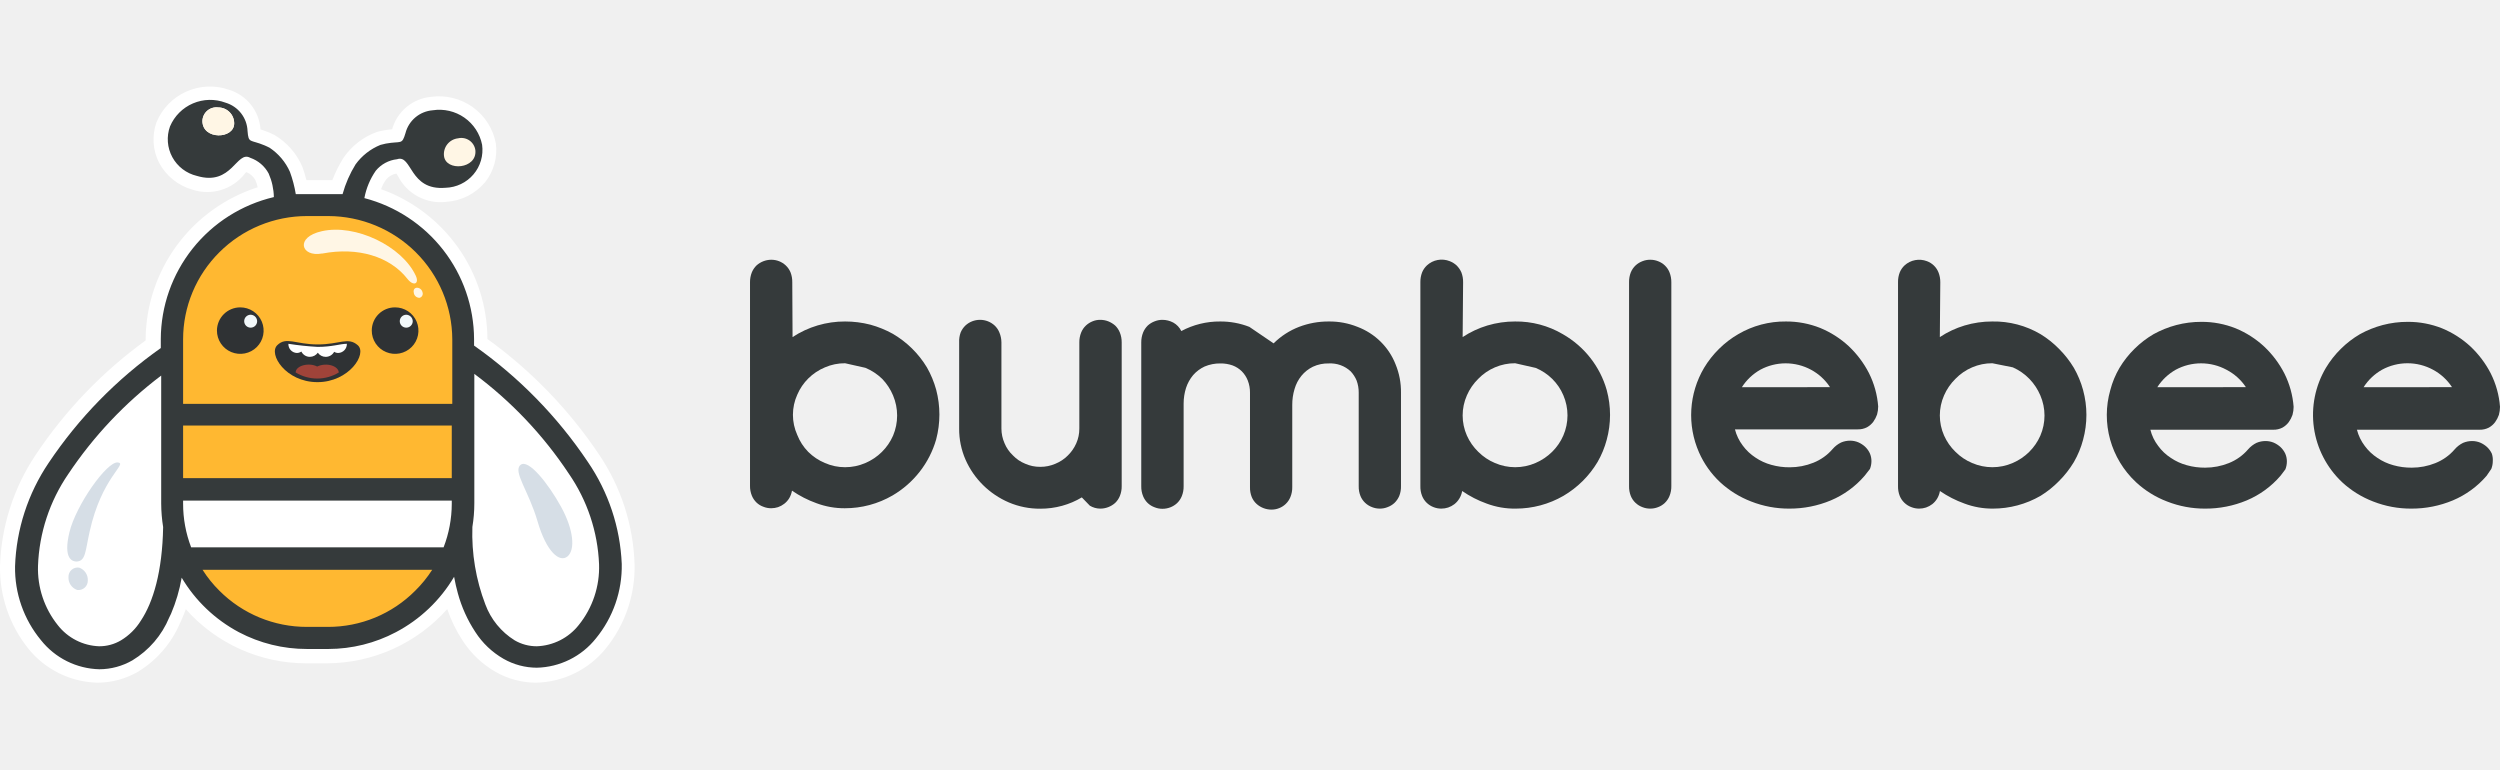
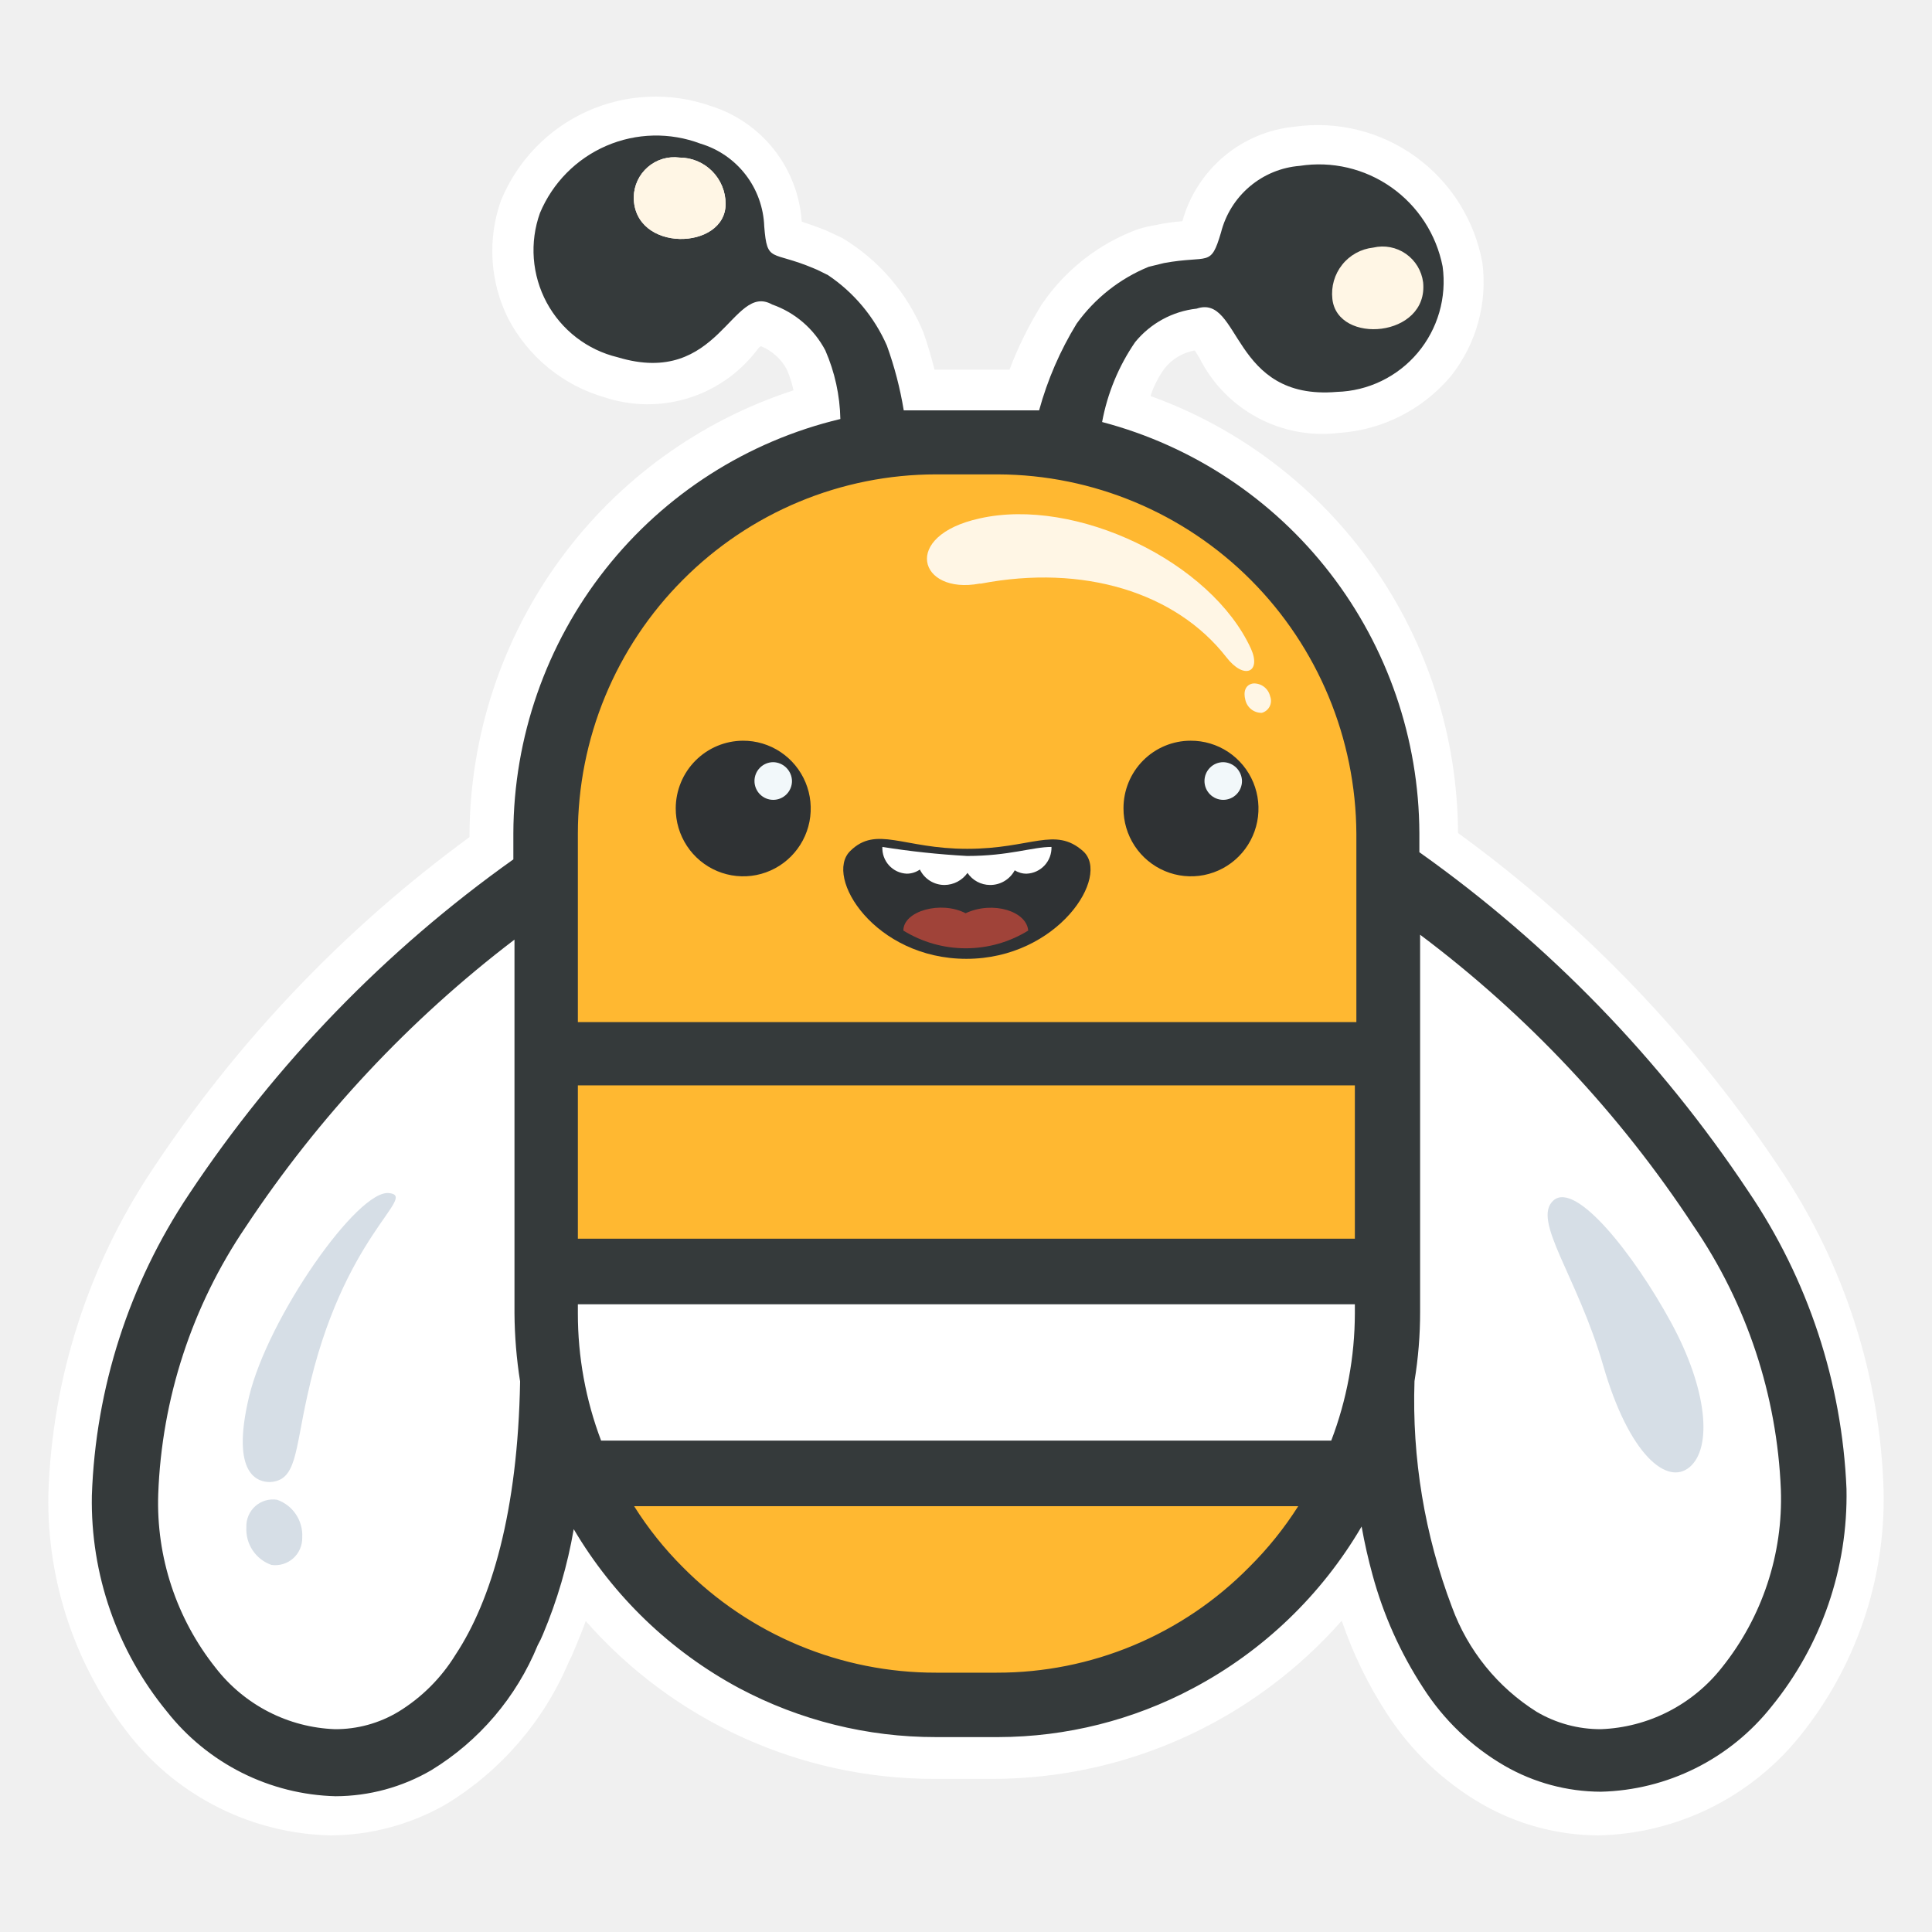
- <svg xmlns="http://www.w3.org/2000/svg" width="260" height="80" viewBox="0 0 260 80" fill="none">
-   <path d="M32.959 21.53H33.256C37.054 21.53 40.697 23.033 43.383 25.708C46.068 28.383 47.577 32.011 47.577 35.795V50.207H18.625V35.808C18.623 33.932 18.993 32.075 19.712 30.342C20.432 28.609 21.488 27.034 22.82 25.708C24.151 24.382 25.732 23.33 27.472 22.613C29.212 21.896 31.076 21.528 32.959 21.53Z" fill="#FFB831" />
-   <path d="M20.675 58.374H45.352V58.656C45.361 59.583 45.185 60.502 44.836 61.362C44.486 62.221 43.969 63.003 43.315 63.662C42.661 64.321 41.882 64.845 41.023 65.203C40.165 65.561 39.244 65.746 38.313 65.748H27.673C26.746 65.741 25.829 65.552 24.975 65.191C24.122 64.831 23.347 64.306 22.697 63.648C22.047 62.989 21.534 62.209 21.187 61.352C20.84 60.496 20.666 59.58 20.675 58.656V58.374Z" fill="#FFB831" />
-   <path d="M55.735 71C54.269 70.993 52.829 70.609 51.555 69.885C50.172 69.092 48.998 67.982 48.13 66.648C47.455 65.618 46.911 64.508 46.512 63.344C44.945 65.108 43.021 66.523 40.867 67.495C38.712 68.467 36.376 68.975 34.011 68.985H31.827C29.462 68.982 27.125 68.478 24.97 67.508C22.815 66.538 20.891 65.123 19.326 63.357C19.205 63.693 19.07 64.015 18.935 64.338C18.8 64.66 18.8 64.647 18.719 64.808C17.821 66.919 16.278 68.696 14.31 69.885C13.041 70.609 11.605 70.993 10.143 71C8.759 70.968 7.399 70.635 6.157 70.025C4.916 69.415 3.823 68.542 2.955 67.467C0.989 65.02 -0.055 61.965 0.002 58.831C0.136 54.72 1.421 50.728 3.711 47.306C6.781 42.693 10.653 38.663 15.146 35.405V35.284C15.173 31.764 16.314 28.341 18.405 25.503C20.497 22.665 23.433 20.556 26.797 19.475C26.742 19.216 26.661 18.964 26.554 18.723C26.351 18.354 26.027 18.065 25.637 17.903C25.556 17.903 25.489 18.051 25.421 18.118C24.793 18.901 23.941 19.475 22.977 19.763C22.013 20.051 20.984 20.039 20.027 19.73C19.283 19.521 18.59 19.163 17.989 18.678C17.389 18.193 16.894 17.591 16.535 16.909C16.21 16.262 16.02 15.556 15.976 14.833C15.932 14.111 16.035 13.387 16.279 12.705C16.865 11.29 17.973 10.153 19.374 9.526C20.776 8.899 22.366 8.83 23.817 9.334C24.717 9.611 25.512 10.153 26.097 10.889C26.682 11.625 27.029 12.521 27.093 13.457C27.323 13.538 27.619 13.632 27.983 13.78L28.536 14.035C29.85 14.81 30.876 15.988 31.463 17.393C31.615 17.823 31.75 18.27 31.867 18.736H34.564C34.874 17.926 35.263 17.148 35.724 16.412C36.568 15.177 37.78 14.238 39.189 13.726C39.401 13.662 39.618 13.612 39.837 13.578C40.148 13.51 40.463 13.466 40.781 13.444C41.033 12.54 41.555 11.734 42.277 11.132C43 10.53 43.889 10.16 44.826 10.072C46.361 9.86 47.918 10.246 49.174 11.149C50.43 12.052 51.288 13.404 51.569 14.921C51.662 15.633 51.611 16.357 51.419 17.049C51.226 17.741 50.897 18.388 50.449 18.951C49.949 19.546 49.332 20.034 48.637 20.385C47.941 20.736 47.182 20.943 46.404 20.992C45.392 21.114 44.367 20.921 43.469 20.44C42.571 19.959 41.844 19.214 41.388 18.306L41.226 18.051C40.808 18.124 40.43 18.343 40.16 18.669C39.931 18.974 39.753 19.314 39.634 19.676C42.86 20.829 45.652 22.942 47.63 25.73C49.608 28.517 50.677 31.844 50.692 35.257C55.241 38.539 59.168 42.6 62.289 47.252C64.593 50.653 65.879 54.636 65.997 58.737C66.059 61.898 64.999 64.981 63.004 67.441C62.126 68.526 61.021 69.407 59.766 70.022C58.51 70.637 57.134 70.971 55.735 71ZM20.675 58.911C21.727 62.108 27.417 65.761 31.463 65.761H34.497C38.542 65.761 43.747 61.947 45.285 58.911H20.675ZM18.787 49.912H47.105V44.096H18.787V49.912ZM18.787 42.323H47.388L47.307 34.707C47.163 31.333 45.713 28.147 43.262 25.815C40.834 23.413 37.58 22.02 34.16 21.919H31.8C28.359 22.043 25.093 23.459 22.657 25.882C20.248 28.263 18.853 31.476 18.76 34.854L18.787 42.323ZM42.911 15.553C43.292 15.892 43.616 16.292 43.869 16.735C44.435 17.621 44.799 18.199 46.175 18.078C46.553 18.057 46.924 17.961 47.264 17.794C47.605 17.628 47.908 17.396 48.157 17.111C48.365 16.848 48.517 16.546 48.603 16.222C48.689 15.899 48.707 15.561 48.656 15.23C48.481 14.46 48.014 13.788 47.354 13.352C46.693 12.917 45.889 12.752 45.109 12.893C44.735 12.918 44.378 13.061 44.091 13.303C43.805 13.545 43.604 13.872 43.518 14.236C43.406 14.724 43.19 15.182 42.884 15.579L42.911 15.553ZM19.555 12.759C19.304 13.002 19.115 13.301 19.003 13.632C18.885 13.946 18.834 14.282 18.853 14.617C18.872 14.952 18.959 15.28 19.11 15.579C19.288 15.911 19.533 16.202 19.83 16.433C20.128 16.665 20.47 16.831 20.837 16.923C22.185 17.312 22.643 16.829 23.372 16.076C23.712 15.693 24.113 15.366 24.558 15.109V15.002C23.963 15.339 23.284 15.502 22.6 15.474C21.916 15.445 21.253 15.226 20.688 14.841C20.355 14.604 20.078 14.298 19.878 13.942C19.677 13.587 19.558 13.192 19.528 12.786L19.555 12.759ZM22.522 12.611H22.711C22.638 12.592 22.561 12.602 22.495 12.638L22.522 12.611Z" fill="white" />
-   <path d="M61.129 48.031C57.965 43.313 53.956 39.215 49.303 35.942V35.257C49.288 31.904 48.161 28.649 46.098 26C44.035 23.349 41.151 21.452 37.895 20.603C38.085 19.581 38.489 18.611 39.081 17.755C39.633 17.084 40.427 16.655 41.293 16.56C42.884 16.023 42.533 19.851 46.336 19.529C46.891 19.513 47.437 19.381 47.937 19.141C48.438 18.902 48.882 18.56 49.24 18.138C49.599 17.716 49.865 17.223 50.019 16.692C50.174 16.161 50.215 15.603 50.139 15.056C49.913 13.913 49.252 12.902 48.294 12.233C47.337 11.565 46.157 11.291 45.001 11.469C44.339 11.522 43.71 11.779 43.202 12.205C42.695 12.632 42.333 13.206 42.169 13.847C41.792 15.109 41.751 14.639 40.12 14.935L39.567 15.069C38.53 15.489 37.632 16.192 36.978 17.097C36.384 18.059 35.93 19.099 35.629 20.187H35.454C35.022 20.187 34.577 20.187 34.105 20.187H31.921C31.53 20.187 31.139 20.187 30.761 20.187C30.631 19.399 30.428 18.626 30.154 17.876C29.703 16.856 28.968 15.984 28.037 15.364C27.862 15.284 27.7 15.19 27.525 15.123C25.988 14.478 25.853 14.948 25.745 13.632C25.722 12.962 25.488 12.316 25.077 11.786C24.666 11.256 24.097 10.868 23.452 10.677C22.356 10.266 21.143 10.294 20.067 10.754C18.991 11.215 18.136 12.073 17.681 13.148C17.493 13.668 17.417 14.22 17.459 14.771C17.5 15.321 17.658 15.857 17.921 16.342C18.185 16.828 18.548 17.253 18.988 17.589C19.427 17.925 19.933 18.165 20.472 18.293C24.14 19.394 24.585 15.606 26.028 16.412C26.852 16.697 27.536 17.283 27.943 18.051C28.282 18.823 28.465 19.653 28.482 20.496C25.142 21.286 22.165 23.173 20.032 25.853C17.899 28.533 16.733 31.851 16.723 35.271V36.198C12.133 39.432 8.179 43.48 5.059 48.139C2.909 51.325 1.699 55.048 1.566 58.884C1.516 61.688 2.472 64.417 4.263 66.581C4.991 67.497 5.911 68.243 6.96 68.765C8.008 69.287 9.159 69.573 10.332 69.603C11.539 69.599 12.725 69.279 13.77 68.676C15.492 67.635 16.834 66.072 17.6 64.217C17.671 64.091 17.734 63.961 17.789 63.827C18.299 62.624 18.671 61.367 18.895 60.08C20.319 62.475 22.376 64.436 24.841 65.748C27.022 66.898 29.453 67.498 31.921 67.494H34.159C36.605 67.489 39.012 66.89 41.172 65.748C43.688 64.424 45.784 62.429 47.226 59.986C47.334 60.59 47.469 61.168 47.617 61.705C48.007 63.135 48.622 64.495 49.438 65.735C50.176 66.881 51.18 67.834 52.364 68.515C53.419 69.119 54.613 69.438 55.83 69.442C57.013 69.414 58.176 69.127 59.236 68.603C60.296 68.078 61.228 67.329 61.965 66.406C63.763 64.22 64.719 61.468 64.662 58.642C64.501 54.846 63.278 51.171 61.129 48.031ZM21.052 12.584C21.056 12.38 21.103 12.179 21.19 11.995C21.277 11.81 21.403 11.646 21.558 11.513C21.713 11.38 21.895 11.28 22.091 11.222C22.288 11.164 22.494 11.147 22.697 11.174C23.137 11.174 23.559 11.348 23.87 11.658C24.181 11.967 24.356 12.388 24.356 12.826C24.356 14.491 21.052 14.572 21.052 12.584ZM46.984 49.724H19.043V44.257H46.984V49.724ZM19.879 56.923C19.325 55.473 19.041 53.935 19.043 52.383V52.061H46.984V52.383C46.981 53.935 46.693 55.474 46.134 56.923H19.879ZM22.819 26.231C24.013 25.039 25.432 24.093 26.994 23.448C28.556 22.803 30.23 22.47 31.921 22.47H34.159C37.568 22.484 40.834 23.838 43.245 26.238C45.657 28.638 47.02 31.889 47.038 35.284V42H19.043V35.284C19.043 33.602 19.377 31.936 20.025 30.383C20.673 28.829 21.622 27.419 22.819 26.231ZM14.647 64.553C14.131 65.386 13.424 66.086 12.584 66.594C11.895 67.004 11.107 67.217 10.305 67.212C9.473 67.181 8.658 66.969 7.917 66.591C7.176 66.212 6.527 65.677 6.016 65.023C4.609 63.27 3.877 61.074 3.953 58.831C4.078 55.425 5.168 52.123 7.095 49.307C9.72 45.376 12.988 41.912 16.764 39.059V52.383C16.77 53.197 16.837 54.01 16.966 54.814C16.885 59.462 15.928 62.632 14.647 64.553ZM43.181 61.436C41.993 62.631 40.58 63.578 39.022 64.224C37.464 64.869 35.793 65.2 34.105 65.197H31.921C30.23 65.2 28.554 64.869 26.992 64.224C25.43 63.578 24.011 62.631 22.819 61.436C22.154 60.779 21.566 60.049 21.066 59.26H44.947C44.442 60.049 43.85 60.779 43.181 61.436ZM60.185 65.009C59.663 65.669 59.002 66.207 58.251 66.588C57.498 66.968 56.672 67.181 55.83 67.212C55.019 67.215 54.223 67.002 53.524 66.594C52.12 65.721 51.048 64.407 50.476 62.86C49.493 60.29 49.035 57.55 49.128 54.801C49.263 53.984 49.331 53.157 49.33 52.33V38.884C53.184 41.754 56.51 45.266 59.16 49.267C61.076 52.044 62.165 55.303 62.302 58.669C62.384 60.967 61.632 63.218 60.185 65.009Z" fill="#353A3B" />
-   <path d="M47.644 14.384C47.844 14.337 48.052 14.333 48.254 14.371C48.456 14.409 48.647 14.489 48.816 14.605C48.986 14.722 49.128 14.872 49.235 15.047C49.342 15.222 49.411 15.417 49.438 15.62C49.64 17.594 46.35 17.863 46.174 16.211C46.15 15.995 46.169 15.776 46.23 15.567C46.29 15.358 46.392 15.163 46.529 14.993C46.665 14.824 46.834 14.682 47.025 14.578C47.217 14.473 47.427 14.407 47.644 14.384Z" fill="#FFF6E5" />
-   <path fill-rule="evenodd" clip-rule="evenodd" d="M33.04 35.821C35.346 35.821 36.196 35.015 37.207 35.902C38.218 36.788 36.304 39.743 33.013 39.743C29.723 39.743 27.889 36.829 28.833 35.902C29.777 34.975 30.734 35.821 33.04 35.821Z" fill="#2F3234" />
-   <path fill-rule="evenodd" clip-rule="evenodd" d="M35.239 38.736C34.563 39.15 33.786 39.369 32.993 39.369C32.201 39.369 31.423 39.15 30.748 38.736C30.748 38.038 32.096 37.662 32.986 38.118C33.971 37.662 35.212 38.051 35.239 38.763" fill="#A04339" />
-   <path fill-rule="evenodd" clip-rule="evenodd" d="M33.04 36.077C34.55 36.077 35.387 35.754 36.074 35.754C36.082 35.998 35.992 36.235 35.826 36.414C35.659 36.593 35.429 36.699 35.184 36.709C35.032 36.712 34.881 36.67 34.753 36.588C34.667 36.748 34.538 36.882 34.381 36.974C34.224 37.067 34.045 37.114 33.863 37.112C33.703 37.112 33.546 37.072 33.405 36.997C33.264 36.922 33.143 36.814 33.054 36.682C32.96 36.813 32.837 36.921 32.694 36.996C32.551 37.07 32.392 37.11 32.231 37.112C32.046 37.114 31.864 37.062 31.706 36.965C31.549 36.867 31.422 36.727 31.341 36.561C31.203 36.658 31.038 36.709 30.869 36.709C30.749 36.704 30.63 36.675 30.521 36.624C30.412 36.574 30.314 36.502 30.232 36.413C30.151 36.324 30.088 36.221 30.047 36.108C30.006 35.995 29.987 35.874 29.993 35.754C31.002 35.914 32.02 36.021 33.04 36.077Z" fill="white" />
-   <path fill-rule="evenodd" clip-rule="evenodd" d="M41.077 31.966C41.559 31.964 42.03 32.104 42.431 32.368C42.832 32.633 43.145 33.01 43.331 33.453C43.516 33.895 43.565 34.382 43.472 34.852C43.379 35.323 43.148 35.755 42.807 36.094C42.467 36.433 42.033 36.663 41.561 36.756C41.089 36.849 40.6 36.8 40.156 36.615C39.712 36.431 39.333 36.119 39.067 35.719C38.801 35.319 38.661 34.85 38.664 34.371C38.664 33.733 38.918 33.121 39.371 32.671C39.823 32.22 40.437 31.966 41.077 31.966Z" fill="#2F3234" />
-   <path fill-rule="evenodd" clip-rule="evenodd" d="M42.25 32.732C42.428 32.736 42.598 32.808 42.723 32.933C42.849 33.058 42.921 33.227 42.925 33.404C42.925 33.583 42.854 33.754 42.727 33.88C42.601 34.006 42.429 34.077 42.25 34.077C42.072 34.077 41.9 34.006 41.774 33.88C41.647 33.754 41.576 33.583 41.576 33.404C41.576 33.226 41.647 33.055 41.774 32.929C41.9 32.803 42.072 32.732 42.25 32.732Z" fill="#F2F8FA" />
-   <path fill-rule="evenodd" clip-rule="evenodd" d="M24.976 31.966C25.457 31.964 25.929 32.104 26.33 32.368C26.731 32.633 27.044 33.01 27.23 33.453C27.415 33.895 27.464 34.382 27.371 34.852C27.278 35.323 27.046 35.755 26.706 36.094C26.366 36.433 25.932 36.663 25.46 36.756C24.988 36.849 24.499 36.8 24.055 36.615C23.611 36.431 23.232 36.119 22.966 35.719C22.7 35.319 22.56 34.85 22.562 34.371C22.566 33.734 22.822 33.125 23.273 32.675C23.725 32.224 24.337 31.97 24.976 31.966Z" fill="#2F3234" />
-   <path fill-rule="evenodd" clip-rule="evenodd" d="M26.069 32.732C26.247 32.736 26.416 32.808 26.542 32.933C26.667 33.058 26.74 33.227 26.743 33.404C26.743 33.583 26.672 33.754 26.546 33.88C26.419 34.006 26.248 34.077 26.069 34.077C25.89 34.077 25.718 34.006 25.592 33.88C25.466 33.754 25.395 33.583 25.395 33.404C25.395 33.226 25.466 33.055 25.592 32.929C25.718 32.803 25.89 32.732 26.069 32.732Z" fill="#F2F8FA" />
-   <path fill-rule="evenodd" clip-rule="evenodd" d="M43.329 29.925C43.468 29.918 43.605 29.96 43.716 30.044C43.827 30.127 43.904 30.247 43.936 30.381C43.959 30.439 43.969 30.502 43.967 30.564C43.964 30.626 43.948 30.687 43.92 30.743C43.892 30.799 43.853 30.848 43.804 30.888C43.756 30.927 43.7 30.956 43.639 30.973C43.503 30.976 43.369 30.933 43.261 30.849C43.153 30.766 43.077 30.648 43.046 30.516C42.965 30.22 43.046 29.965 43.329 29.925ZM33.485 26.365C31.3 26.768 30.653 24.659 33.485 24.042C36.951 23.262 41.819 25.586 43.248 28.689C43.626 29.522 43.005 29.817 42.358 28.985C40.538 26.674 37.22 25.667 33.539 26.365" fill="#FFF6E5" />
-   <path fill-rule="evenodd" clip-rule="evenodd" d="M54.13 48.353C53.321 49.052 54.98 51.04 55.91 54.237C56.841 57.434 58.216 58.548 59.026 57.863C59.835 57.178 59.673 55.11 58.351 52.706C57.03 50.301 54.94 47.669 54.13 48.353Z" fill="#D6DEE6" />
-   <path fill-rule="evenodd" clip-rule="evenodd" d="M8.228 59.032C8.505 59.128 8.742 59.311 8.905 59.553C9.068 59.795 9.148 60.084 9.132 60.375C9.135 60.516 9.107 60.655 9.051 60.783C8.995 60.912 8.912 61.027 8.806 61.12C8.701 61.214 8.577 61.283 8.442 61.324C8.307 61.364 8.165 61.375 8.026 61.356C7.749 61.26 7.511 61.077 7.348 60.835C7.185 60.592 7.106 60.304 7.122 60.013C7.117 59.872 7.142 59.731 7.198 59.601C7.253 59.471 7.337 59.355 7.442 59.262C7.548 59.168 7.673 59.099 7.809 59.059C7.945 59.019 8.088 59.01 8.228 59.032ZM12.274 48.098C13.285 48.233 10.574 49.616 9.32 55.298C8.862 57.326 8.929 58.347 7.972 58.401C7.567 58.401 6.542 58.186 7.217 55.365C7.891 52.544 11.141 47.937 12.26 48.098" fill="#D6DEE6" />
-   <path d="M22.697 11.174C22.494 11.147 22.288 11.164 22.092 11.222C21.895 11.28 21.714 11.379 21.558 11.512C21.403 11.646 21.278 11.81 21.191 11.995C21.103 12.179 21.056 12.38 21.052 12.584C21.052 14.572 24.356 14.491 24.356 12.826C24.356 12.388 24.181 11.967 23.87 11.658C23.559 11.348 23.137 11.174 22.697 11.174Z" fill="#FFF6E5" />
-   <path d="M82.426 35.056C84.043 33.992 85.944 33.427 87.888 33.434C88.775 33.433 89.659 33.544 90.518 33.766C91.331 33.988 92.114 34.307 92.85 34.715C94.312 35.568 95.534 36.772 96.402 38.214C96.817 38.944 97.139 39.721 97.362 40.528C97.81 42.223 97.81 44.003 97.362 45.697C96.661 48.145 95.036 50.233 92.822 51.53C91.317 52.403 89.603 52.862 87.859 52.858C86.856 52.863 85.86 52.686 84.921 52.336C84.016 52.013 83.157 51.573 82.368 51.028C82.319 51.304 82.222 51.571 82.08 51.815C81.944 52.037 81.768 52.233 81.562 52.393C81.368 52.544 81.151 52.663 80.919 52.744C80.686 52.819 80.443 52.857 80.199 52.858C79.926 52.859 79.655 52.807 79.402 52.706C79.133 52.614 78.887 52.465 78.682 52.27C78.47 52.066 78.303 51.821 78.192 51.549C78.059 51.221 77.994 50.869 78.001 50.515V29.356C77.997 29.002 78.062 28.651 78.192 28.322C78.305 28.052 78.472 27.807 78.682 27.601C79.099 27.23 79.638 27.021 80.199 27.013C80.481 27.011 80.761 27.063 81.024 27.165C81.28 27.266 81.515 27.414 81.715 27.601C81.931 27.804 82.102 28.05 82.215 28.322C82.342 28.652 82.404 29.003 82.397 29.356L82.426 35.056ZM87.888 37.778C87.168 37.774 86.454 37.919 85.795 38.205C84.496 38.745 83.462 39.766 82.915 41.05C82.618 41.708 82.464 42.421 82.464 43.141C82.464 43.862 82.618 44.575 82.915 45.233C83.17 45.886 83.555 46.483 84.048 46.987C84.547 47.486 85.141 47.882 85.795 48.154C86.454 48.442 87.167 48.591 87.888 48.59C88.615 48.592 89.334 48.443 89.999 48.154C91.292 47.603 92.322 46.585 92.879 45.308C93.158 44.646 93.301 43.935 93.301 43.217C93.301 42.499 93.158 41.789 92.879 41.126C92.612 40.486 92.228 39.901 91.746 39.4C91.243 38.911 90.65 38.522 89.999 38.252L87.888 37.778Z" fill="#353A3B" />
-   <path d="M112.509 51.729C111.872 52.112 111.184 52.405 110.465 52.602C109.721 52.807 108.952 52.909 108.18 52.905C107.058 52.913 105.947 52.69 104.916 52.251C102.9 51.384 101.291 49.795 100.414 47.803C99.97 46.785 99.744 45.686 99.752 44.578V35.606C99.736 35.258 99.788 34.91 99.906 34.581C100.019 34.307 100.189 34.058 100.405 33.851C100.817 33.472 101.359 33.262 101.921 33.262C102.484 33.262 103.026 33.472 103.438 33.851C103.656 34.056 103.827 34.305 103.937 34.581C104.074 34.906 104.146 35.254 104.148 35.606V44.568C104.149 45.097 104.26 45.62 104.475 46.105C104.672 46.581 104.97 47.011 105.348 47.366C105.706 47.741 106.142 48.035 106.625 48.229C107.114 48.446 107.644 48.556 108.18 48.552C108.725 48.557 109.265 48.447 109.764 48.229C110.251 48.032 110.692 47.739 111.06 47.366C111.429 47.004 111.725 46.576 111.933 46.105C112.146 45.62 112.254 45.097 112.25 44.568V35.606C112.246 35.255 112.311 34.907 112.442 34.581C112.552 34.305 112.723 34.056 112.941 33.851C113.141 33.664 113.376 33.516 113.632 33.415C113.882 33.313 114.149 33.261 114.419 33.263C114.705 33.261 114.988 33.312 115.254 33.415C115.517 33.52 115.761 33.667 115.974 33.851C116.187 34.059 116.354 34.307 116.464 34.581C116.595 34.907 116.66 35.255 116.656 35.606V50.553C116.663 50.907 116.597 51.258 116.464 51.587C116.353 51.858 116.187 52.104 115.974 52.307C115.763 52.495 115.519 52.642 115.254 52.744C114.988 52.846 114.705 52.898 114.419 52.896C114.04 52.893 113.668 52.788 113.344 52.592L112.509 51.729Z" fill="#353A3B" />
-   <path d="M132.456 35.71C133.207 34.96 134.11 34.376 135.105 33.993C136.088 33.618 137.133 33.428 138.187 33.434C139.213 33.421 140.231 33.611 141.182 33.993C142.079 34.333 142.895 34.854 143.576 35.524C144.257 36.194 144.789 36.997 145.136 37.882C145.525 38.824 145.717 39.834 145.703 40.851V50.553C145.712 50.906 145.65 51.258 145.52 51.587C145.403 51.857 145.234 52.102 145.021 52.308C144.813 52.499 144.568 52.647 144.301 52.744C144.048 52.845 143.778 52.897 143.505 52.896C143.228 52.897 142.955 52.845 142.698 52.744C142.427 52.644 142.179 52.49 141.971 52.291C141.762 52.092 141.598 51.852 141.489 51.587C141.359 51.258 141.297 50.906 141.306 50.553V40.851C141.312 40.414 141.237 39.98 141.086 39.57C140.94 39.221 140.732 38.899 140.471 38.622C140.169 38.339 139.811 38.12 139.42 37.978C139.029 37.836 138.612 37.775 138.196 37.797C137.627 37.782 137.061 37.899 136.545 38.138C136.081 38.365 135.671 38.688 135.345 39.087C135.019 39.491 134.778 39.955 134.635 40.452C134.471 40.994 134.39 41.556 134.395 42.121V50.657C134.402 51.011 134.336 51.363 134.203 51.691C134.093 51.963 133.926 52.208 133.714 52.412C133.518 52.6 133.286 52.748 133.032 52.848C132.776 52.95 132.502 53.002 132.226 53C131.658 52.997 131.111 52.788 130.69 52.412C130.469 52.212 130.295 51.966 130.181 51.691C130.051 51.362 129.989 51.011 129.999 50.657V40.851C130.005 40.413 129.927 39.979 129.768 39.57C129.629 39.217 129.421 38.894 129.154 38.622C128.881 38.352 128.554 38.142 128.194 38.005C127.785 37.861 127.352 37.79 126.917 37.797C126.353 37.79 125.794 37.9 125.276 38.119C124.821 38.331 124.415 38.635 124.086 39.011C123.755 39.406 123.504 39.86 123.346 40.348C123.18 40.876 123.096 41.426 123.097 41.979V50.572C123.103 50.926 123.038 51.277 122.905 51.606C122.794 51.877 122.628 52.123 122.415 52.327C122.212 52.515 121.974 52.663 121.715 52.763C121.452 52.865 121.172 52.917 120.889 52.915C120.616 52.916 120.345 52.864 120.092 52.763C119.824 52.668 119.579 52.52 119.372 52.327C119.16 52.123 118.993 51.877 118.883 51.606C118.75 51.277 118.684 50.926 118.691 50.572V35.606C118.687 35.255 118.752 34.907 118.883 34.581C118.993 34.307 119.16 34.059 119.372 33.851C119.582 33.661 119.826 33.513 120.092 33.415C120.345 33.314 120.616 33.262 120.889 33.263C121.285 33.264 121.674 33.362 122.022 33.548C122.385 33.75 122.677 34.058 122.857 34.43C124.097 33.765 125.487 33.422 126.898 33.434C127.936 33.427 128.966 33.617 129.931 33.993L132.456 35.71Z" fill="#353A3B" />
-   <path d="M152.115 35.056C152.908 34.532 153.775 34.126 154.688 33.851C155.622 33.573 156.592 33.432 157.567 33.434C159.313 33.412 161.031 33.868 162.53 34.752C164.764 36.026 166.404 38.113 167.099 40.566C167.56 42.259 167.56 44.042 167.099 45.735C166.884 46.548 166.561 47.329 166.139 48.059C165.275 49.503 164.057 50.71 162.597 51.568C161.092 52.438 159.379 52.896 157.635 52.896C156.606 52.911 155.583 52.734 154.62 52.374C153.715 52.051 152.856 51.611 152.067 51.065C152.019 51.344 151.918 51.611 151.77 51.852C151.636 52.074 151.464 52.27 151.261 52.431C151.064 52.582 150.844 52.701 150.608 52.782C150.379 52.857 150.139 52.896 149.898 52.896C149.622 52.897 149.348 52.845 149.091 52.744C148.823 52.642 148.579 52.487 148.374 52.288C148.17 52.089 148.008 51.85 147.901 51.587C147.771 51.258 147.709 50.906 147.719 50.553V29.356C147.712 29.003 147.774 28.652 147.901 28.322C148.014 28.049 148.184 27.804 148.4 27.601C148.713 27.31 149.103 27.114 149.526 27.037C149.948 26.96 150.383 27.004 150.781 27.165C151.04 27.266 151.278 27.414 151.482 27.601C151.692 27.808 151.861 28.053 151.981 28.322C152.108 28.652 152.17 29.003 152.163 29.356L152.115 35.056ZM157.577 37.778C156.854 37.774 156.138 37.92 155.475 38.204C154.82 38.483 154.229 38.89 153.737 39.4C153.237 39.892 152.836 40.475 152.557 41.116C152.265 41.776 152.115 42.488 152.115 43.207C152.115 43.927 152.265 44.639 152.557 45.299C152.838 45.931 153.239 46.504 153.737 46.987C154.233 47.485 154.823 47.882 155.475 48.154C156.139 48.441 156.857 48.59 157.582 48.59C158.307 48.59 159.025 48.441 159.689 48.154C160.338 47.877 160.927 47.481 161.426 46.987C161.92 46.5 162.315 45.923 162.588 45.289C162.873 44.628 163.019 43.917 163.019 43.198C163.019 42.479 162.873 41.768 162.588 41.107C162.044 39.821 161.009 38.799 159.708 38.261L157.577 37.778Z" fill="#353A3B" />
-   <path d="M173.819 50.553C173.826 50.907 173.76 51.258 173.627 51.587C173.517 51.858 173.35 52.104 173.138 52.308C172.936 52.498 172.698 52.647 172.437 52.744C172.177 52.846 171.9 52.898 171.621 52.896C171.344 52.898 171.071 52.846 170.814 52.744C170.543 52.644 170.295 52.49 170.087 52.291C169.878 52.092 169.714 51.852 169.605 51.587C169.475 51.258 169.413 50.906 169.422 50.553V29.356C169.415 29.003 169.477 28.652 169.605 28.322C169.718 28.049 169.888 27.804 170.104 27.601C170.31 27.411 170.551 27.263 170.814 27.165C171.071 27.062 171.344 27.011 171.621 27.013C171.9 27.011 172.177 27.062 172.437 27.165C172.706 27.265 172.951 27.42 173.156 27.619C173.361 27.818 173.521 28.058 173.627 28.322C173.758 28.651 173.823 29.002 173.819 29.356V50.553Z" fill="#353A3B" />
-   <path d="M193.92 49.481C192.966 50.593 191.763 51.47 190.406 52.042C189.043 52.611 187.577 52.901 186.096 52.896C184.736 52.904 183.386 52.653 182.122 52.156C180.919 51.695 179.818 51.009 178.878 50.136C177.951 49.262 177.21 48.214 176.699 47.053C176.08 45.649 175.805 44.12 175.897 42.59C175.989 41.061 176.444 39.575 177.227 38.252C177.659 37.532 178.181 36.87 178.782 36.279C179.378 35.687 180.049 35.174 180.778 34.752C182.279 33.871 183.996 33.415 185.741 33.434C186.961 33.428 188.171 33.657 189.302 34.107C190.398 34.559 191.403 35.201 192.269 36.004C193.125 36.812 193.836 37.758 194.371 38.802C194.915 39.887 195.241 41.066 195.331 42.273C195.33 42.555 195.291 42.836 195.216 43.108C195.121 43.378 194.989 43.633 194.822 43.867C194.647 44.099 194.425 44.293 194.169 44.436C193.873 44.587 193.543 44.662 193.209 44.654H180.433C180.589 45.264 180.866 45.838 181.249 46.342C181.608 46.831 182.054 47.251 182.564 47.584C183.068 47.926 183.626 48.182 184.215 48.343C184.839 48.519 185.486 48.605 186.135 48.599C186.977 48.6 187.812 48.439 188.592 48.125C189.369 47.816 190.057 47.324 190.598 46.693C190.84 46.412 191.137 46.183 191.472 46.02C191.775 45.891 192.102 45.826 192.432 45.83C192.719 45.832 193.003 45.89 193.267 46.001C193.524 46.114 193.76 46.268 193.968 46.456C194.171 46.649 194.337 46.877 194.457 47.129C194.571 47.386 194.63 47.664 194.63 47.945C194.63 48.227 194.578 48.507 194.476 48.77L193.92 49.481ZM190.32 40.263C189.825 39.504 189.145 38.881 188.343 38.451C187.534 38.015 186.628 37.787 185.708 37.787C184.787 37.787 183.881 38.015 183.073 38.451C182.291 38.893 181.632 39.519 181.153 40.272L190.32 40.263Z" fill="#353A3B" />
-   <path d="M201.743 35.056C202.536 34.532 203.403 34.126 204.315 33.851C205.249 33.573 206.22 33.432 207.195 33.434C208.96 33.401 210.7 33.858 212.216 34.752C212.917 35.181 213.562 35.694 214.135 36.279C214.73 36.872 215.249 37.535 215.681 38.252C216.099 38.98 216.422 39.758 216.641 40.566C217.102 42.259 217.102 44.042 216.641 45.735C216.426 46.548 216.103 47.329 215.681 48.059C215.249 48.776 214.73 49.438 214.135 50.032C213.562 50.62 212.917 51.136 212.216 51.568C210.71 52.438 208.997 52.896 207.253 52.896C206.25 52.902 205.254 52.725 204.315 52.374C203.407 52.049 202.546 51.609 201.752 51.065C201.708 51.343 201.61 51.611 201.465 51.852C201.331 52.074 201.159 52.27 200.956 52.431C200.759 52.582 200.539 52.701 200.303 52.782C200.074 52.857 199.834 52.896 199.593 52.896C199.317 52.897 199.043 52.845 198.786 52.744C198.515 52.644 198.267 52.49 198.059 52.291C197.85 52.092 197.686 51.852 197.577 51.587C197.447 51.258 197.385 50.906 197.394 50.553V29.356C197.388 29.003 197.449 28.652 197.577 28.322C197.69 28.049 197.86 27.804 198.076 27.601C198.384 27.32 198.766 27.129 199.179 27.052C199.591 26.975 200.018 27.014 200.409 27.165C200.678 27.265 200.923 27.42 201.127 27.619C201.332 27.818 201.493 28.058 201.599 28.322C201.73 28.651 201.795 29.002 201.791 29.356L201.743 35.056ZM207.205 37.778C206.482 37.774 205.766 37.92 205.103 38.205C204.448 38.484 203.857 38.89 203.365 39.4C202.865 39.893 202.464 40.475 202.184 41.116C201.893 41.776 201.742 42.488 201.742 43.208C201.742 43.927 201.893 44.639 202.184 45.299C202.466 45.931 202.866 46.504 203.365 46.987C203.861 47.485 204.451 47.882 205.103 48.154C205.767 48.441 206.484 48.59 207.21 48.59C207.935 48.59 208.652 48.441 209.317 48.154C210.608 47.602 211.638 46.584 212.196 45.308C212.481 44.647 212.628 43.936 212.628 43.217C212.628 42.498 212.481 41.787 212.196 41.126C211.927 40.486 211.539 39.9 211.054 39.4C210.564 38.896 209.981 38.49 209.336 38.205L207.205 37.778Z" fill="#353A3B" />
-   <path d="M237.173 49.481C236.22 50.593 235.017 51.47 233.66 52.042C232.296 52.611 230.83 52.901 229.35 52.896C227.989 52.904 226.64 52.653 225.376 52.156C224.171 51.697 223.069 51.011 222.131 50.136C220.848 48.931 219.923 47.403 219.454 45.716C218.986 44.03 218.992 42.249 219.472 40.566C219.683 39.755 220.006 38.976 220.432 38.252C220.864 37.532 221.387 36.869 221.987 36.279C222.581 35.689 223.249 35.176 223.974 34.752C224.719 34.341 225.512 34.022 226.336 33.804C227.187 33.581 228.065 33.469 228.947 33.472C230.167 33.466 231.376 33.695 232.508 34.145C233.604 34.597 234.608 35.239 235.474 36.042C236.331 36.85 237.041 37.796 237.576 38.84C238.12 39.925 238.446 41.104 238.536 42.311C238.535 42.593 238.496 42.874 238.421 43.146C238.327 43.416 238.194 43.671 238.027 43.904C237.853 44.137 237.63 44.331 237.375 44.474C237.078 44.625 236.748 44.7 236.415 44.692H223.638C223.789 45.304 224.067 45.879 224.454 46.38C224.811 46.871 225.257 47.292 225.769 47.622C226.273 47.964 226.831 48.22 227.42 48.381C228.045 48.557 228.691 48.643 229.34 48.637C230.182 48.637 231.017 48.476 231.797 48.163C232.574 47.854 233.263 47.362 233.804 46.731C234.046 46.45 234.343 46.221 234.677 46.057C234.98 45.929 235.307 45.864 235.637 45.868C235.924 45.87 236.208 45.928 236.472 46.038C236.729 46.152 236.966 46.306 237.173 46.494C237.376 46.687 237.542 46.915 237.663 47.167C237.777 47.424 237.835 47.702 237.835 47.983C237.836 48.265 237.784 48.544 237.682 48.808L237.173 49.481ZM233.573 40.263C233.065 39.498 232.368 38.875 231.548 38.451C230.74 38.015 229.834 37.787 228.913 37.787C227.992 37.787 227.086 38.015 226.278 38.451C225.496 38.893 224.837 39.518 224.358 40.272L233.573 40.263Z" fill="#353A3B" />
-   <path d="M258.608 49.481C257.655 50.593 256.452 51.47 255.095 52.042C253.731 52.611 252.265 52.901 250.785 52.896C249.424 52.904 248.075 52.653 246.811 52.156C245.608 51.695 244.506 51.009 243.566 50.136C241.978 48.628 240.949 46.636 240.646 44.48C240.344 42.324 240.784 40.13 241.896 38.252C242.328 37.532 242.851 36.869 243.451 36.279C244.045 35.689 244.713 35.176 245.438 34.752C246.182 34.341 246.976 34.022 247.799 33.804C248.651 33.581 249.529 33.469 250.41 33.472C251.63 33.466 252.84 33.695 253.972 34.145C255.067 34.597 256.072 35.239 256.938 36.042C257.794 36.85 258.505 37.796 259.04 38.84C259.584 39.925 259.91 41.104 260 42.311C259.999 42.593 259.96 42.874 259.885 43.146C259.791 43.416 259.658 43.671 259.491 43.904C259.316 44.137 259.094 44.331 258.838 44.474C258.542 44.625 258.212 44.7 257.878 44.692H245.121C245.277 45.302 245.554 45.876 245.937 46.38C246.297 46.868 246.742 47.289 247.252 47.622C247.756 47.964 248.314 48.22 248.903 48.381C249.528 48.557 250.174 48.643 250.823 48.637C251.666 48.638 252.5 48.477 253.28 48.163C254.057 47.854 254.746 47.362 255.287 46.731C255.529 46.45 255.826 46.221 256.16 46.057C256.463 45.929 256.79 45.864 257.12 45.868C257.407 45.87 257.691 45.928 257.955 46.038C258.212 46.152 258.449 46.306 258.656 46.494C258.859 46.687 259.025 46.915 259.146 47.167C259.23 47.414 259.266 47.675 259.251 47.935C259.251 48.217 259.199 48.497 259.098 48.761L258.608 49.481ZM255.008 40.263C254.514 39.504 253.834 38.881 253.031 38.451C252.219 38.01 251.308 37.779 250.382 37.779C249.455 37.779 248.544 38.01 247.732 38.451C246.951 38.893 246.291 39.518 245.812 40.272L255.008 40.263Z" fill="#353A3B" />
+ <svg xmlns="http://www.w3.org/2000/svg" width="128" height="128" viewBox="0 0 128 128" fill="none">
+   <path d="M63.924 29.682H64.471C71.469 29.682 78.18 32.475 83.128 37.445C88.076 42.416 90.856 49.157 90.856 56.187V82.967H37.514V56.212C37.511 52.727 38.192 49.276 39.518 46.056C40.844 42.835 42.789 39.909 45.242 37.445C47.695 34.981 50.608 33.027 53.814 31.695C57.019 30.363 60.455 29.679 63.924 29.682Z" fill="#FFB831" />
+   <path d="M41.292 98.14H86.758V98.664C86.774 100.386 86.451 102.095 85.807 103.691C85.163 105.288 84.211 106.74 83.005 107.965C81.799 109.19 80.364 110.164 78.783 110.829C77.201 111.494 75.504 111.838 73.789 111.841H54.186C52.478 111.828 50.788 111.477 49.215 110.807C47.642 110.138 46.216 109.163 45.018 107.939C43.821 106.715 42.875 105.266 42.235 103.674C41.596 102.083 41.275 100.38 41.292 98.664V98.14Z" fill="#FFB831" />
+   <path d="M105.888 121.6C103.186 121.587 100.533 120.873 98.186 119.528C95.637 118.055 93.474 115.993 91.875 113.514C90.631 111.6 89.629 109.537 88.894 107.374C86.007 110.652 82.462 113.281 78.493 115.087C74.524 116.894 70.22 117.837 65.863 117.856H61.838C57.481 117.85 53.175 116.914 49.205 115.112C45.234 113.309 41.69 110.68 38.807 107.399C38.583 108.023 38.335 108.622 38.086 109.221C37.838 109.82 37.838 109.795 37.689 110.094C36.034 114.018 33.191 117.319 29.564 119.528C27.226 120.873 24.581 121.587 21.887 121.6C19.337 121.54 16.831 120.922 14.544 119.788C12.257 118.655 10.243 117.033 8.645 115.036C5.023 110.488 3.098 104.811 3.204 98.988C3.45 91.35 5.817 83.934 10.036 77.575C15.693 69.003 22.828 61.515 31.105 55.462V55.238C31.156 48.696 33.257 42.337 37.11 37.064C40.964 31.791 46.373 27.872 52.571 25.863C52.47 25.382 52.32 24.914 52.123 24.465C51.749 23.78 51.153 23.243 50.434 22.943C50.285 22.943 50.161 23.217 50.037 23.342C48.88 24.797 47.309 25.863 45.533 26.398C43.758 26.933 41.862 26.912 40.099 26.337C38.728 25.948 37.45 25.283 36.344 24.382C35.238 23.481 34.326 22.363 33.664 21.096C33.065 19.893 32.715 18.581 32.634 17.238C32.553 15.896 32.742 14.551 33.192 13.284C34.272 10.655 36.313 8.541 38.895 7.377C41.478 6.212 44.407 6.084 47.08 7.02C48.739 7.535 50.204 8.543 51.281 9.91C52.359 11.278 52.999 12.941 53.117 14.682C53.54 14.831 54.086 15.006 54.757 15.281L55.776 15.755C58.196 17.196 60.087 19.385 61.167 21.994C61.449 22.793 61.697 23.625 61.913 24.49H66.881C67.453 22.985 68.169 21.539 69.018 20.172C70.573 17.878 72.807 16.132 75.403 15.181C75.794 15.062 76.192 14.97 76.596 14.906C77.169 14.78 77.75 14.697 78.335 14.657C78.8 12.977 79.762 11.479 81.093 10.361C82.423 9.242 84.061 8.556 85.788 8.392C88.616 7.998 91.485 8.714 93.8 10.393C96.114 12.071 97.694 14.582 98.211 17.402C98.383 18.725 98.289 20.069 97.935 21.355C97.58 22.641 96.973 23.843 96.149 24.889C95.227 25.995 94.091 26.902 92.809 27.554C91.528 28.206 90.129 28.59 88.695 28.683C86.831 28.908 84.942 28.55 83.288 27.656C81.633 26.763 80.294 25.378 79.453 23.691L79.155 23.217C78.385 23.353 77.689 23.76 77.192 24.365C76.769 24.931 76.442 25.564 76.223 26.237C82.166 28.378 87.31 32.306 90.954 37.485C94.599 42.664 96.569 48.845 96.596 55.188C104.978 61.285 112.212 68.832 117.963 77.475C122.206 83.794 124.576 91.194 124.795 98.814C124.909 104.689 122.956 110.416 119.279 114.986C117.663 117.003 115.626 118.641 113.313 119.783C111 120.926 108.465 121.546 105.888 121.6ZM41.291 99.138C43.229 105.078 53.714 111.866 61.167 111.866H66.757C74.211 111.866 83.801 104.778 86.633 99.138H41.291ZM37.813 82.416H89.987V71.61H37.813V82.416ZM37.813 68.316H90.509L90.36 54.164C90.093 47.897 87.422 41.976 82.906 37.643C78.433 33.18 72.438 30.593 66.136 30.405H61.788C55.449 30.634 49.431 33.265 44.943 37.767C40.506 42.191 37.935 48.161 37.763 54.439L37.813 68.316ZM82.26 18.575C82.963 19.206 83.558 19.948 84.024 20.771C85.068 22.419 85.739 23.492 88.273 23.267C88.97 23.228 89.653 23.049 90.281 22.741C90.908 22.432 91.467 22 91.925 21.47C92.309 20.983 92.59 20.421 92.748 19.819C92.906 19.218 92.939 18.591 92.844 17.976C92.522 16.546 91.663 15.296 90.445 14.487C89.228 13.678 87.746 13.372 86.31 13.633C85.62 13.679 84.962 13.946 84.435 14.396C83.907 14.845 83.537 15.453 83.379 16.129C83.172 17.035 82.773 17.887 82.211 18.625L82.26 18.575ZM39.229 13.384C38.766 13.836 38.417 14.392 38.21 15.006C37.995 15.591 37.901 16.214 37.935 16.836C37.969 17.459 38.13 18.068 38.409 18.625C38.736 19.241 39.188 19.782 39.736 20.212C40.283 20.642 40.915 20.951 41.589 21.121C44.074 21.844 44.919 20.946 46.26 19.548C46.888 18.835 47.626 18.228 48.447 17.751V17.552C47.349 18.178 46.099 18.482 44.839 18.429C43.578 18.376 42.357 17.968 41.316 17.252C40.702 16.813 40.192 16.243 39.823 15.583C39.453 14.923 39.234 14.189 39.179 13.434L39.229 13.384ZM44.695 13.109H45.043C44.909 13.075 44.767 13.093 44.645 13.159L44.695 13.109Z" fill="white" />
+   <path d="M115.826 78.924C109.996 70.157 102.61 62.542 94.037 56.462V55.189C94.009 48.958 91.933 42.911 88.132 37.987C84.332 33.063 79.018 29.538 73.018 27.96C73.368 26.062 74.113 24.259 75.204 22.669C76.221 21.422 77.684 20.625 79.279 20.448C82.21 19.45 81.564 26.563 88.571 25.964C89.593 25.935 90.598 25.69 91.52 25.244C92.442 24.799 93.26 24.164 93.921 23.38C94.582 22.596 95.071 21.68 95.357 20.693C95.642 19.707 95.717 18.671 95.577 17.653C95.16 15.53 93.942 13.651 92.178 12.409C90.414 11.167 88.24 10.658 86.111 10.989C84.891 11.086 83.732 11.565 82.797 12.357C81.861 13.149 81.196 14.215 80.894 15.406C80.198 17.753 80.123 16.879 77.117 17.428L76.099 17.678C74.188 18.459 72.534 19.765 71.328 21.446C70.235 23.232 69.398 25.165 68.844 27.186H68.521C67.726 27.186 66.906 27.186 66.036 27.186H62.011C61.291 27.186 60.571 27.186 59.875 27.186C59.636 25.724 59.261 24.287 58.757 22.894C57.924 20.997 56.571 19.378 54.856 18.227C54.533 18.077 54.235 17.902 53.912 17.777C51.08 16.579 50.831 17.453 50.633 15.007C50.59 13.763 50.16 12.563 49.402 11.578C48.644 10.593 47.597 9.872 46.409 9.517C44.389 8.753 42.154 8.805 40.171 9.661C38.189 10.517 36.613 12.111 35.775 14.109C35.429 15.074 35.29 16.101 35.366 17.124C35.443 18.146 35.733 19.141 36.218 20.044C36.704 20.946 37.373 21.735 38.183 22.359C38.993 22.984 39.925 23.43 40.918 23.668C47.676 25.714 48.496 18.676 51.154 20.173C52.672 20.702 53.933 21.791 54.682 23.218C55.307 24.652 55.645 26.195 55.676 27.761C49.521 29.229 44.037 32.735 40.107 37.715C36.177 42.695 34.03 48.859 34.011 55.214V56.936C25.554 62.945 18.269 70.466 12.52 79.123C8.559 85.043 6.329 91.96 6.086 99.089C5.993 104.299 7.755 109.37 11.055 113.39C12.394 115.092 14.09 116.477 16.022 117.448C17.954 118.418 20.075 118.95 22.235 119.005C24.46 118.998 26.645 118.404 28.57 117.283C31.742 115.348 34.214 112.445 35.626 108.997C35.757 108.764 35.873 108.522 35.974 108.274C36.915 106.038 37.599 103.702 38.011 101.311C40.637 105.761 44.426 109.404 48.968 111.843C52.986 113.98 57.465 115.094 62.011 115.087H66.136C70.641 115.078 75.076 113.964 79.055 111.843C83.691 109.383 87.553 105.675 90.21 101.136C90.409 102.259 90.658 103.332 90.931 104.33C91.65 106.988 92.782 109.515 94.285 111.818C95.646 113.947 97.494 115.719 99.676 116.984C101.62 118.106 103.82 118.699 106.062 118.706C108.242 118.654 110.384 118.122 112.337 117.147C114.291 116.172 116.007 114.779 117.366 113.066C120.678 109.004 122.44 103.889 122.335 98.64C122.039 91.587 119.784 84.757 115.826 78.924ZM41.986 13.06C41.994 12.681 42.081 12.308 42.241 11.965C42.402 11.622 42.633 11.317 42.919 11.07C43.205 10.822 43.54 10.638 43.901 10.53C44.263 10.421 44.643 10.391 45.017 10.44C45.828 10.44 46.605 10.763 47.178 11.339C47.752 11.915 48.074 12.696 48.074 13.51C48.074 16.605 41.986 16.754 41.986 13.06ZM89.763 82.068H38.285V71.91H89.763V82.068ZM39.825 95.445C38.804 92.751 38.282 89.892 38.285 87.01V86.411H89.763V87.01C89.758 89.894 89.227 92.753 88.198 95.445H39.825ZM45.241 38.417C47.442 36.203 50.056 34.446 52.934 33.246C55.811 32.047 58.896 31.43 62.011 31.429H66.136C72.416 31.456 78.432 33.972 82.876 38.43C87.319 42.889 89.83 48.93 89.863 55.239V67.718H38.285V55.239C38.286 52.113 38.901 49.018 40.094 46.132C41.288 43.245 43.037 40.624 45.241 38.417ZM30.185 109.621C29.235 111.171 27.932 112.471 26.384 113.415C25.115 114.175 23.663 114.572 22.185 114.563C20.652 114.505 19.151 114.111 17.786 113.408C16.421 112.705 15.226 111.711 14.284 110.495C11.691 107.238 10.342 103.157 10.483 98.99C10.714 92.661 12.72 86.527 16.272 81.294C21.107 73.99 27.129 67.553 34.086 62.252V87.01C34.097 88.523 34.221 90.033 34.458 91.527C34.309 100.162 32.545 106.052 30.185 109.621ZM82.757 103.831C80.569 106.05 77.965 107.81 75.094 109.01C72.224 110.21 69.145 110.825 66.036 110.819H62.011C58.895 110.824 55.809 110.209 52.931 109.01C50.052 107.811 47.439 106.05 45.241 103.831C44.017 102.61 42.933 101.253 42.011 99.788H86.012C85.081 101.254 83.989 102.61 82.757 103.831ZM114.086 110.47C113.124 111.695 111.907 112.696 110.522 113.402C109.136 114.109 107.614 114.505 106.062 114.563C104.569 114.569 103.102 114.172 101.813 113.415C99.227 111.792 97.251 109.351 96.198 106.477C94.387 101.701 93.542 96.61 93.714 91.502C93.963 89.984 94.088 88.448 94.086 86.91V61.928C101.188 67.259 107.315 73.786 112.198 81.22C115.727 86.379 117.733 92.435 117.987 98.69C118.137 102.96 116.752 107.141 114.086 110.47Z" fill="#353A3B" />
+   <path d="M90.981 16.404C91.349 16.317 91.732 16.308 92.104 16.379C92.476 16.45 92.829 16.598 93.14 16.815C93.452 17.031 93.714 17.311 93.912 17.635C94.109 17.96 94.236 18.323 94.285 18.7C94.658 22.368 88.596 22.868 88.272 19.798C88.228 19.396 88.262 18.99 88.374 18.601C88.486 18.213 88.673 17.851 88.925 17.536C89.176 17.22 89.487 16.958 89.84 16.764C90.193 16.57 90.581 16.447 90.981 16.404Z" fill="#FFF6E5" />
+   <path fill-rule="evenodd" clip-rule="evenodd" d="M64.075 56.237C68.323 56.237 69.888 54.74 71.752 56.387C73.615 58.034 70.087 63.525 64.025 63.525C57.963 63.525 54.584 58.109 56.323 56.387C58.062 54.665 59.826 56.237 64.075 56.237Z" fill="#2F3234" />
+   <path fill-rule="evenodd" clip-rule="evenodd" d="M68.124 61.652C66.879 62.421 65.447 62.827 63.987 62.827C62.526 62.827 61.094 62.421 59.85 61.652C59.85 60.355 62.335 59.656 63.974 60.504C65.788 59.656 68.074 60.38 68.124 61.702" fill="#A04339" />
+   <path fill-rule="evenodd" clip-rule="evenodd" d="M64.074 56.71C66.856 56.71 68.397 56.111 69.664 56.111C69.677 56.564 69.513 57.004 69.206 57.335C68.899 57.667 68.474 57.864 68.024 57.883C67.743 57.889 67.466 57.811 67.229 57.659C67.07 57.956 66.833 58.204 66.544 58.375C66.255 58.547 65.925 58.636 65.589 58.632C65.295 58.63 65.005 58.557 64.746 58.418C64.486 58.279 64.264 58.078 64.099 57.833C63.926 58.077 63.699 58.276 63.436 58.415C63.173 58.554 62.88 58.628 62.583 58.632C62.242 58.634 61.906 58.539 61.616 58.358C61.326 58.177 61.093 57.917 60.943 57.609C60.688 57.788 60.385 57.884 60.074 57.883C59.852 57.874 59.634 57.82 59.432 57.726C59.231 57.632 59.05 57.498 58.9 57.334C58.75 57.169 58.634 56.977 58.558 56.767C58.483 56.557 58.449 56.334 58.459 56.111C60.319 56.407 62.193 56.607 64.074 56.71Z" fill="white" />
+   <path fill-rule="evenodd" clip-rule="evenodd" d="M78.881 49.074C79.767 49.069 80.636 49.329 81.375 49.821C82.114 50.313 82.691 51.014 83.033 51.836C83.374 52.658 83.465 53.563 83.293 54.437C83.121 55.311 82.695 56.113 82.068 56.743C81.441 57.373 80.642 57.801 79.772 57.974C78.902 58.146 78.001 58.055 77.183 57.712C76.365 57.369 75.666 56.789 75.177 56.047C74.688 55.304 74.429 54.432 74.434 53.542C74.434 52.357 74.902 51.221 75.736 50.383C76.57 49.545 77.701 49.074 78.881 49.074Z" fill="#2F3234" />
+   <path fill-rule="evenodd" clip-rule="evenodd" d="M81.043 50.496C81.37 50.502 81.682 50.636 81.914 50.869C82.145 51.101 82.278 51.415 82.285 51.744C82.285 52.075 82.154 52.392 81.921 52.626C81.688 52.86 81.372 52.992 81.043 52.992C80.713 52.992 80.397 52.86 80.164 52.626C79.931 52.392 79.8 52.075 79.8 51.744C79.8 51.413 79.931 51.096 80.164 50.862C80.397 50.628 80.713 50.496 81.043 50.496Z" fill="#F2F8FA" />
+   <path fill-rule="evenodd" clip-rule="evenodd" d="M49.216 49.074C50.103 49.069 50.971 49.329 51.71 49.821C52.449 50.313 53.026 51.014 53.368 51.836C53.71 52.658 53.8 53.563 53.629 54.437C53.457 55.311 53.03 56.113 52.403 56.743C51.776 57.373 50.977 57.801 50.108 57.974C49.238 58.146 48.337 58.055 47.518 57.712C46.7 57.369 46.002 56.789 45.512 56.047C45.023 55.304 44.764 54.432 44.769 53.542C44.776 52.359 45.246 51.226 46.079 50.39C46.911 49.554 48.039 49.081 49.216 49.074Z" fill="#2F3234" />
+   <path fill-rule="evenodd" clip-rule="evenodd" d="M51.229 50.496C51.556 50.502 51.868 50.636 52.1 50.869C52.331 51.101 52.465 51.415 52.471 51.744C52.471 52.075 52.34 52.392 52.107 52.626C51.874 52.86 51.558 52.992 51.229 52.992C50.899 52.992 50.583 52.86 50.35 52.626C50.117 52.392 49.986 52.075 49.986 51.744C49.986 51.413 50.117 51.096 50.35 50.862C50.583 50.628 50.899 50.496 51.229 50.496Z" fill="#F2F8FA" />
+   <path fill-rule="evenodd" clip-rule="evenodd" d="M83.031 45.28C83.286 45.268 83.538 45.346 83.743 45.501C83.947 45.656 84.091 45.878 84.149 46.129C84.191 46.236 84.21 46.352 84.206 46.468C84.201 46.584 84.171 46.697 84.12 46.8C84.068 46.904 83.995 46.996 83.906 47.069C83.817 47.143 83.713 47.196 83.602 47.227C83.35 47.233 83.104 47.153 82.905 46.998C82.706 46.843 82.566 46.624 82.509 46.378C82.36 45.829 82.509 45.355 83.031 45.28ZM64.894 38.666C60.869 39.415 59.676 35.497 64.894 34.349C71.279 32.901 80.248 37.219 82.882 42.984C83.577 44.531 82.434 45.081 81.242 43.533C77.888 39.24 71.776 37.369 64.993 38.666" fill="#FFF6E5" />
+   <path fill-rule="evenodd" clip-rule="evenodd" d="M102.931 79.522C101.44 80.82 104.496 84.513 106.211 90.453C107.925 96.393 110.459 98.465 111.95 97.192C113.44 95.919 113.142 92.076 110.707 87.608C108.273 83.141 104.422 78.249 102.931 79.522Z" fill="#D6DEE6" />
+   <path fill-rule="evenodd" clip-rule="evenodd" d="M18.359 99.363C18.869 99.541 19.307 99.881 19.607 100.331C19.907 100.782 20.054 101.318 20.024 101.859C20.03 102.12 19.979 102.378 19.876 102.617C19.773 102.857 19.619 103.07 19.425 103.244C19.231 103.417 19.002 103.546 18.753 103.621C18.505 103.697 18.243 103.717 17.986 103.681C17.477 103.503 17.039 103.163 16.738 102.713C16.438 102.262 16.292 101.726 16.322 101.185C16.311 100.923 16.359 100.662 16.461 100.421C16.562 100.18 16.716 99.964 16.911 99.79C17.106 99.616 17.337 99.487 17.587 99.413C17.838 99.34 18.101 99.322 18.359 99.363ZM25.812 79.048C27.676 79.297 22.682 81.868 20.371 92.425C19.527 96.194 19.651 98.09 17.887 98.19C17.142 98.19 15.253 97.791 16.496 92.55C17.738 87.309 23.726 78.748 25.788 79.048" fill="#D6DEE6" />
+   <path d="M45.018 10.439C44.644 10.39 44.263 10.421 43.902 10.529C43.54 10.638 43.205 10.822 42.919 11.069C42.633 11.316 42.402 11.621 42.242 11.964C42.081 12.308 41.994 12.681 41.987 13.06C41.987 16.754 48.074 16.604 48.074 13.509C48.074 12.695 47.752 11.914 47.179 11.338C46.606 10.763 45.828 10.439 45.018 10.439Z" fill="#FFF6E5" />
</svg>
